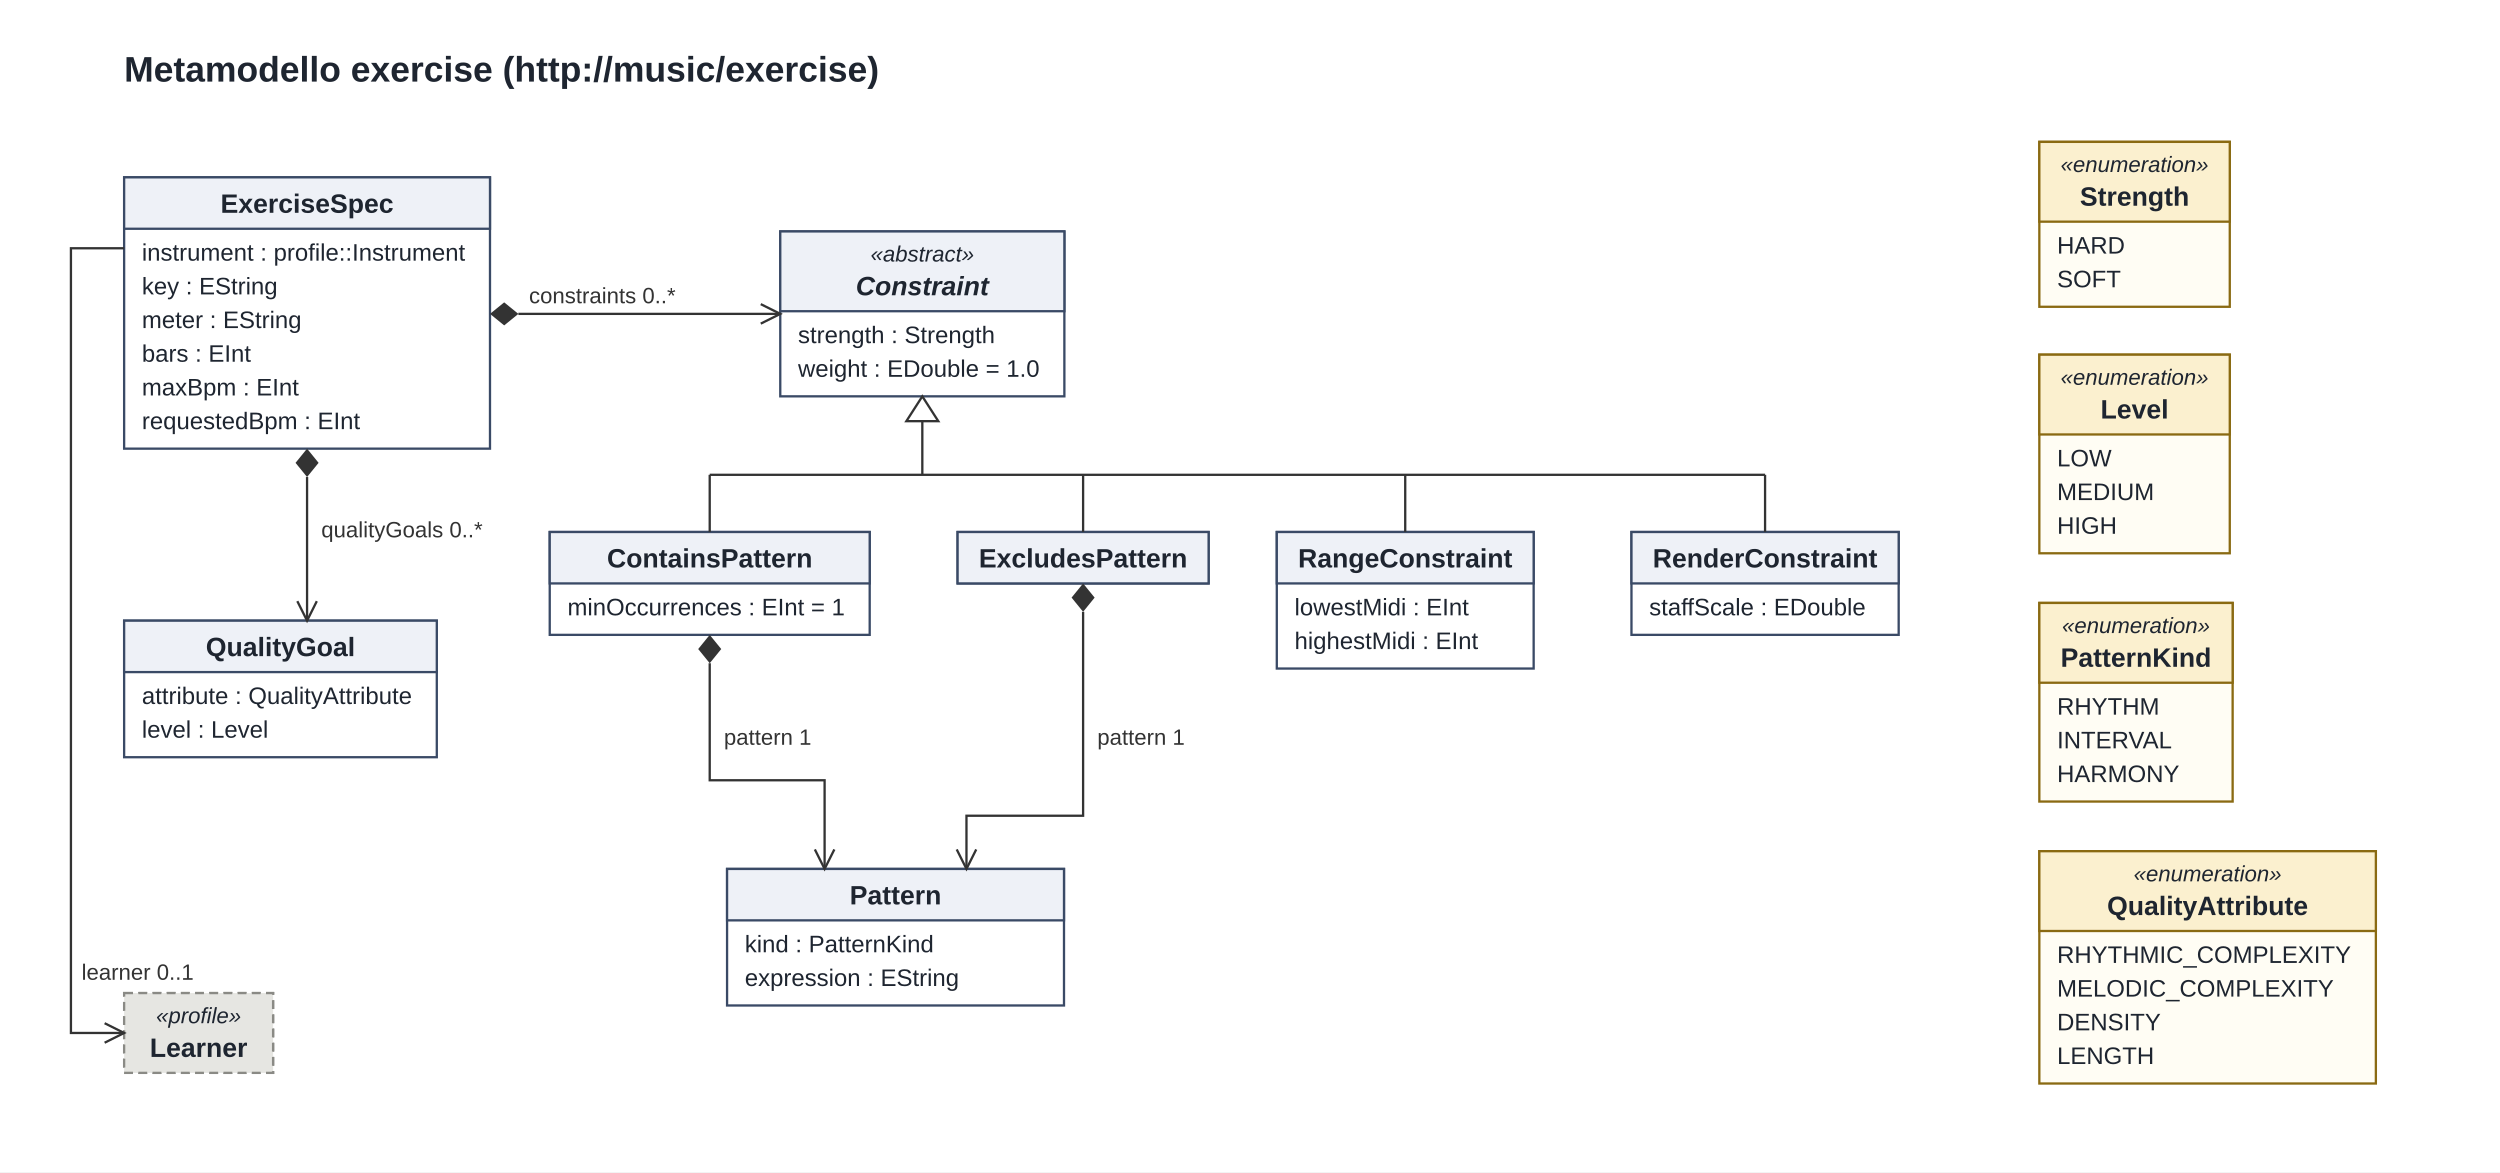
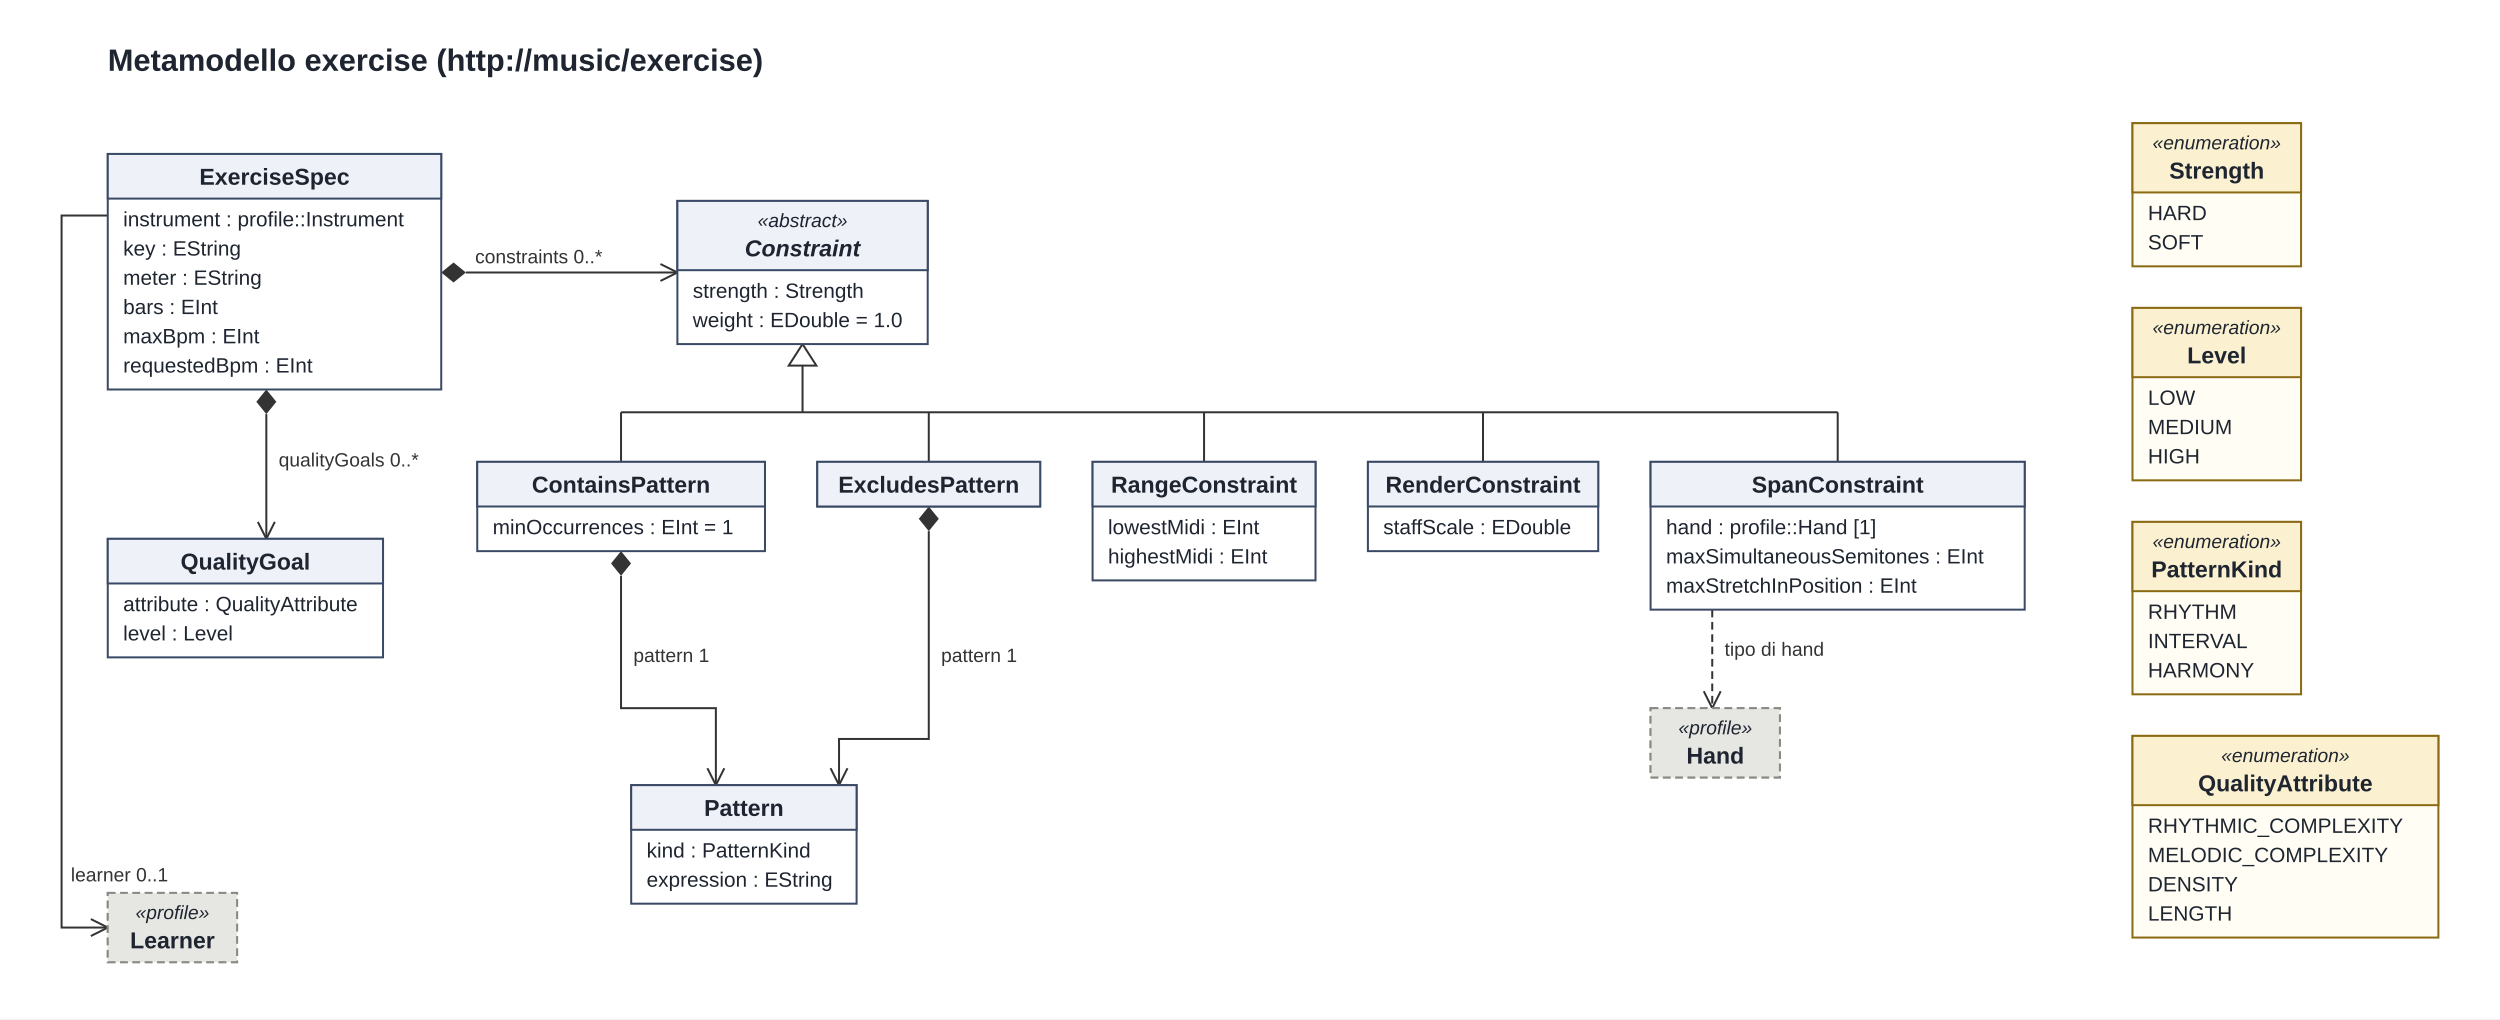
- <svg xmlns="http://www.w3.org/2000/svg" width="1409.773" height="661" viewBox="-10 -60 1409.773 661">
-   <rect x="-10" y="-60" width="1409.773" height="661" fill="#FFFFFF" />
-   <text x="60" y="-14" font-family="Liberation Sans" font-weight="bold" font-size="20" fill="#1E2530">Metamodello exercise (http://music/exercise)</text>
-   <rect x="60" y="40" width="206.312" height="153" fill="#FFFFFF" stroke="#3A4A66" stroke-width="1.3" />
-   <rect x="60" y="40" width="206.312" height="29" fill="#EEF1F7" stroke="#3A4A66" stroke-width="1.3" />
-   <text x="163.156" y="60" text-anchor="middle" font-family="Liberation Sans" font-size="15" font-weight="bold" font-style="normal" fill="#1E2530">ExerciseSpec</text>
-   <text x="70" y="87" font-family="Liberation Sans" font-size="13.5" fill="#1E2530">instrument : profile::Instrument</text>
-   <text x="70" y="106" font-family="Liberation Sans" font-size="13.5" fill="#1E2530">key : EString</text>
-   <text x="70" y="125" font-family="Liberation Sans" font-size="13.5" fill="#1E2530">meter : EString</text>
-   <text x="70" y="144" font-family="Liberation Sans" font-size="13.5" fill="#1E2530">bars : EInt</text>
-   <text x="70" y="163" font-family="Liberation Sans" font-size="13.5" fill="#1E2530">maxBpm : EInt</text>
-   <text x="70" y="182" font-family="Liberation Sans" font-size="13.5" fill="#1E2530">requestedBpm : EInt</text>
-   <rect x="430" y="70.5" width="160.209" height="93" fill="#FFFFFF" stroke="#3A4A66" stroke-width="1.3" />
-   <rect x="430" y="70.5" width="160.209" height="45" fill="#EEF1F7" stroke="#3A4A66" stroke-width="1.3" />
-   <text x="510.105" y="87.5" text-anchor="middle" font-family="Liberation Sans" font-size="12.5" font-weight="normal" font-style="italic" fill="#1E2530">«abstract»</text>
-   <text x="510.105" y="106.5" text-anchor="middle" font-family="Liberation Sans" font-size="15" font-weight="bold" font-style="italic" fill="#1E2530">Constraint</text>
-   <text x="440" y="133.5" font-family="Liberation Sans" font-size="13.5" fill="#1E2530">strength : Strength</text>
-   <text x="440" y="152.5" font-family="Liberation Sans" font-size="13.5" fill="#1E2530">weight : EDouble = 1.0</text>
-   <rect x="300" y="240" width="180.43" height="58" fill="#FFFFFF" stroke="#3A4A66" stroke-width="1.3" />
-   <rect x="300" y="240" width="180.43" height="29" fill="#EEF1F7" stroke="#3A4A66" stroke-width="1.3" />
-   <text x="390.215" y="260" text-anchor="middle" font-family="Liberation Sans" font-size="15" font-weight="bold" font-style="normal" fill="#1E2530">ContainsPattern</text>
-   <text x="310" y="287" font-family="Liberation Sans" font-size="13.5" fill="#1E2530">minOccurrences : EInt = 1</text>
-   <rect x="530" y="240" width="141.545" height="29" fill="#FFFFFF" stroke="#3A4A66" stroke-width="1.3" />
-   <rect x="530" y="240" width="141.545" height="29" fill="#EEF1F7" stroke="#3A4A66" stroke-width="1.3" />
-   <text x="600.773" y="260" text-anchor="middle" font-family="Liberation Sans" font-size="15" font-weight="bold" font-style="normal" fill="#1E2530">ExcludesPattern</text>
-   <rect x="710" y="240" width="144.842" height="77" fill="#FFFFFF" stroke="#3A4A66" stroke-width="1.3" />
-   <rect x="710" y="240" width="144.842" height="29" fill="#EEF1F7" stroke="#3A4A66" stroke-width="1.3" />
-   <text x="782.421" y="260" text-anchor="middle" font-family="Liberation Sans" font-size="15" font-weight="bold" font-style="normal" fill="#1E2530">RangeConstraint</text>
-   <text x="720" y="287" font-family="Liberation Sans" font-size="13.5" fill="#1E2530">lowestMidi : EInt</text>
-   <text x="720" y="306" font-family="Liberation Sans" font-size="13.5" fill="#1E2530">highestMidi : EInt</text>
-   <rect x="910" y="240" width="150.68" height="58" fill="#FFFFFF" stroke="#3A4A66" stroke-width="1.3" />
-   <rect x="910" y="240" width="150.68" height="29" fill="#EEF1F7" stroke="#3A4A66" stroke-width="1.3" />
-   <text x="985.34" y="260" text-anchor="middle" font-family="Liberation Sans" font-size="15" font-weight="bold" font-style="normal" fill="#1E2530">RenderConstraint</text>
-   <text x="920" y="287" font-family="Liberation Sans" font-size="13.5" fill="#1E2530">staffScale : EDouble</text>
-   <rect x="400" y="430" width="190" height="77" fill="#FFFFFF" stroke="#3A4A66" stroke-width="1.3" />
-   <rect x="400" y="430" width="190" height="29" fill="#EEF1F7" stroke="#3A4A66" stroke-width="1.3" />
-   <text x="495.0" y="450" text-anchor="middle" font-family="Liberation Sans" font-size="15" font-weight="bold" font-style="normal" fill="#1E2530">Pattern</text>
-   <text x="410" y="477" font-family="Liberation Sans" font-size="13.5" fill="#1E2530">kind : PatternKind</text>
-   <text x="410" y="496" font-family="Liberation Sans" font-size="13.5" fill="#1E2530">expression : EString</text>
-   <rect x="60" y="290" width="176.316" height="77" fill="#FFFFFF" stroke="#3A4A66" stroke-width="1.3" />
-   <rect x="60" y="290" width="176.316" height="29" fill="#EEF1F7" stroke="#3A4A66" stroke-width="1.3" />
-   <text x="148.158" y="310" text-anchor="middle" font-family="Liberation Sans" font-size="15" font-weight="bold" font-style="normal" fill="#1E2530">QualityGoal</text>
-   <text x="70" y="337" font-family="Liberation Sans" font-size="13.5" fill="#1E2530">attribute : QualityAttribute</text>
-   <text x="70" y="356" font-family="Liberation Sans" font-size="13.5" fill="#1E2530">level : Level</text>
-   <rect x="60" y="500" width="84" height="45" fill="#F4F4F2" stroke="#8A8A85" stroke-width="1.3" stroke-dasharray="5 3" />
-   <rect x="60" y="500" width="84" height="45" fill="#E6E6E2" stroke="#8A8A85" stroke-width="1.3" stroke-dasharray="5 3" />
-   <text x="102.0" y="517" text-anchor="middle" font-family="Liberation Sans" font-size="12.5" font-weight="normal" font-style="italic" fill="#1E2530">«profile»</text>
-   <text x="102.0" y="536" text-anchor="middle" font-family="Liberation Sans" font-size="15" font-weight="bold" font-style="normal" fill="#1E2530">Learner</text>
-   <rect x="1140" y="20" width="107.389" height="93" fill="#FFFDF4" stroke="#8A6A12" stroke-width="1.3" />
-   <rect x="1140" y="20" width="107.389" height="45" fill="#FBF0CF" stroke="#8A6A12" stroke-width="1.3" />
-   <text x="1193.695" y="37" text-anchor="middle" font-family="Liberation Sans" font-size="12.5" font-weight="normal" font-style="italic" fill="#1E2530">«enumeration»</text>
-   <text x="1193.695" y="56" text-anchor="middle" font-family="Liberation Sans" font-size="15" font-weight="bold" font-style="normal" fill="#1E2530">Strength</text>
-   <text x="1150" y="83" font-family="Liberation Sans" font-size="13.5" fill="#1E2530">HARD</text>
-   <text x="1150" y="102" font-family="Liberation Sans" font-size="13.5" fill="#1E2530">SOFT</text>
-   <rect x="1140" y="140" width="107.389" height="112" fill="#FFFDF4" stroke="#8A6A12" stroke-width="1.3" />
-   <rect x="1140" y="140" width="107.389" height="45" fill="#FBF0CF" stroke="#8A6A12" stroke-width="1.3" />
-   <text x="1193.695" y="157" text-anchor="middle" font-family="Liberation Sans" font-size="12.5" font-weight="normal" font-style="italic" fill="#1E2530">«enumeration»</text>
-   <text x="1193.695" y="176" text-anchor="middle" font-family="Liberation Sans" font-size="15" font-weight="bold" font-style="normal" fill="#1E2530">Level</text>
-   <text x="1150" y="203" font-family="Liberation Sans" font-size="13.5" fill="#1E2530">LOW</text>
-   <text x="1150" y="222" font-family="Liberation Sans" font-size="13.5" fill="#1E2530">MEDIUM</text>
-   <text x="1150" y="241" font-family="Liberation Sans" font-size="13.5" fill="#1E2530">HIGH</text>
-   <rect x="1140" y="280" width="109.005" height="112" fill="#FFFDF4" stroke="#8A6A12" stroke-width="1.3" />
-   <rect x="1140" y="280" width="109.005" height="45" fill="#FBF0CF" stroke="#8A6A12" stroke-width="1.3" />
-   <text x="1194.502" y="297" text-anchor="middle" font-family="Liberation Sans" font-size="12.5" font-weight="normal" font-style="italic" fill="#1E2530">«enumeration»</text>
-   <text x="1194.502" y="316" text-anchor="middle" font-family="Liberation Sans" font-size="15" font-weight="bold" font-style="normal" fill="#1E2530">PatternKind</text>
-   <text x="1150" y="343" font-family="Liberation Sans" font-size="13.5" fill="#1E2530">RHYTHM</text>
-   <text x="1150" y="362" font-family="Liberation Sans" font-size="13.5" fill="#1E2530">INTERVAL</text>
-   <text x="1150" y="381" font-family="Liberation Sans" font-size="13.5" fill="#1E2530">HARMONY</text>
-   <rect x="1140" y="420" width="189.773" height="131" fill="#FFFDF4" stroke="#8A6A12" stroke-width="1.3" />
-   <rect x="1140" y="420" width="189.773" height="45" fill="#FBF0CF" stroke="#8A6A12" stroke-width="1.3" />
-   <text x="1234.887" y="437" text-anchor="middle" font-family="Liberation Sans" font-size="12.5" font-weight="normal" font-style="italic" fill="#1E2530">«enumeration»</text>
-   <text x="1234.887" y="456" text-anchor="middle" font-family="Liberation Sans" font-size="15" font-weight="bold" font-style="normal" fill="#1E2530">QualityAttribute</text>
-   <text x="1150" y="483" font-family="Liberation Sans" font-size="13.5" fill="#1E2530">RHYTHMIC_COMPLEXITY</text>
-   <text x="1150" y="502" font-family="Liberation Sans" font-size="13.5" fill="#1E2530">MELODIC_COMPLEXITY</text>
-   <text x="1150" y="521" font-family="Liberation Sans" font-size="13.5" fill="#1E2530">DENSITY</text>
-   <text x="1150" y="540" font-family="Liberation Sans" font-size="13.5" fill="#1E2530">LENGTH</text>
-   <polyline points="282.312,117.0 430,117.0" fill="none" stroke="#333" stroke-width="1.3" />
-   <polygon points="266.312,117.0 274.312,123.5 282.312,117.0 274.312,110.5" fill="#333" />
-   <polyline points="419.0,122.5 430,117.0 419.0,111.5" fill="none" stroke="#333" stroke-width="1.3" />
-   <rect x="285.312" y="99.0" width="92.152" height="16" fill="#FFFFFF" fill-opacity="0.95" />
-   <text x="288.312" y="111.0" text-anchor="start" font-family="Liberation Sans" font-size="12.5" fill="#333">constraints  0..*</text>
-   <polygon points="510.105,163.5 501.105,177.5 519.105,177.5" fill="#FFFFFF" stroke="#333" stroke-width="1.3" />
-   <polyline points="510.105,177.5 510.105,207.75" fill="none" stroke="#333" stroke-width="1.3" />
-   <polyline points="390.215,207.75 985.34,207.75" fill="none" stroke="#333" stroke-width="1.3" />
-   <polyline points="390.215,207.75 390.215,240" fill="none" stroke="#333" stroke-width="1.3" />
-   <polyline points="600.773,207.75 600.773,240" fill="none" stroke="#333" stroke-width="1.3" />
-   <polyline points="782.421,207.75 782.421,240" fill="none" stroke="#333" stroke-width="1.3" />
-   <polyline points="985.34,207.75 985.34,240" fill="none" stroke="#333" stroke-width="1.3" />
-   <polyline points="390.215,314.0 390.215,380 455.0,380 455.0,430" fill="none" stroke="#333" stroke-width="1.3" />
-   <polygon points="390.215,298 383.715,306.0 390.215,314.0 396.715,306.0" fill="#333" />
-   <polyline points="449.5,419.0 455.0,430 460.5,419.0" fill="none" stroke="#333" stroke-width="1.3" />
-   <rect x="395.215" y="348" width="58.814" height="16" fill="#FFFFFF" fill-opacity="0.95" />
-   <text x="398.215" y="360" text-anchor="start" font-family="Liberation Sans" font-size="12.5" fill="#333">pattern  1</text>
-   <polyline points="600.773,285.0 600.773,400 535.0,400 535.0,430" fill="none" stroke="#333" stroke-width="1.3" />
-   <polygon points="600.773,269 594.273,277.0 600.773,285.0 607.273,277.0" fill="#333" />
-   <polyline points="529.5,419.0 535.0,430 540.5,419.0" fill="none" stroke="#333" stroke-width="1.3" />
-   <rect x="605.773" y="348" width="58.814" height="16" fill="#FFFFFF" fill-opacity="0.95" />
-   <text x="608.773" y="360" text-anchor="start" font-family="Liberation Sans" font-size="12.5" fill="#333">pattern  1</text>
-   <polyline points="163.156,209.0 163.156,290" fill="none" stroke="#333" stroke-width="1.3" />
-   <polygon points="163.156,193 156.656,201.0 163.156,209.0 169.656,201.0" fill="#333" />
-   <polyline points="157.656,279.0 163.156,290 168.656,279.0" fill="none" stroke="#333" stroke-width="1.3" />
-   <rect x="168.156" y="231" width="100.494" height="16" fill="#FFFFFF" fill-opacity="0.95" />
-   <text x="171.156" y="243" text-anchor="start" font-family="Liberation Sans" font-size="12.5" fill="#333">qualityGoals  0..*</text>
-   <polyline points="60,80 30,80 30,522.5 60,522.5" fill="none" stroke="#333" stroke-width="1.3" />
-   <polyline points="49.0,528.0 60,522.5 49.0,517.0" fill="none" stroke="#333" stroke-width="1.3" />
-   <rect x="33" y="480.5" width="72.705" height="16" fill="#FFFFFF" fill-opacity="0.95" />
-   <text x="36" y="492.5" text-anchor="start" font-family="Liberation Sans" font-size="12.5" fill="#333">learner  0..1</text>
+ <svg xmlns="http://www.w3.org/2000/svg" width="1623.9" height="662.0" viewBox="-10 -60 1623.9 662.0">
+   <rect x="-10" y="-60" width="1623.9" height="662.0" fill="#FFFFFF" />
+   <text x="60.0" y="-14.0" text-anchor="start" font-family="Liberation Sans, Arial, Helvetica, sans-serif" font-size="20" font-weight="bold" font-style="normal" fill="#1E2530">Metamodello exercise (http://music/exercise)</text>
+   <polygon points="276.6,117.0 284.6,123.5 292.6,117.0 284.6,110.5" fill="#333" />
+   <polyline points="292.6,117.0 430.0,117.0" fill="none" stroke="#333" stroke-width="1.3" />
+   <polyline points="419.0,122.5 430.0,117.0 419.0,111.5" fill="none" stroke="#333" stroke-width="1.3" />
+   <text x="298.6" y="111.0" text-anchor="start" font-family="Liberation Sans, Arial, Helvetica, sans-serif" font-size="12.5" font-weight="normal" font-style="normal" fill="#333">constraints  0..*</text>
+   <polygon points="511.3,163.5 502.3,177.5 520.3,177.5" fill="#FFFFFF" stroke="#333" stroke-width="1.3" />
+   <polyline points="511.3,177.5 511.3,207.8" fill="none" stroke="#333" stroke-width="1.3" />
+   <polyline points="393.4,207.8 1183.7,207.8" fill="none" stroke="#333" stroke-width="1.3" />
+   <polyline points="393.4,207.8 393.4,240.0" fill="none" stroke="#333" stroke-width="1.3" />
+   <polyline points="593.3,207.8 593.3,240.0" fill="none" stroke="#333" stroke-width="1.3" />
+   <polyline points="772.1,207.8 772.1,240.0" fill="none" stroke="#333" stroke-width="1.3" />
+   <polyline points="953.3,207.8 953.3,240.0" fill="none" stroke="#333" stroke-width="1.3" />
+   <polyline points="1183.7,207.8 1183.7,240.0" fill="none" stroke="#333" stroke-width="1.3" />
+   <polygon points="393.4,298.0 386.9,306.0 393.4,314.0 399.9,306.0" fill="#333" />
+   <polyline points="393.4,314.0 393.4,400.0 455.0,400.0 455.0,450.0" fill="none" stroke="#333" stroke-width="1.3" />
+   <polyline points="449.5,439.0 455.0,450.0 460.5,439.0" fill="none" stroke="#333" stroke-width="1.3" />
+   <text x="401.4" y="370.0" text-anchor="start" font-family="Liberation Sans, Arial, Helvetica, sans-serif" font-size="12.5" font-weight="normal" font-style="normal" fill="#333">pattern  1</text>
+   <polygon points="593.3,269.0 586.8,277.0 593.3,285.0 599.8,277.0" fill="#333" />
+   <polyline points="593.3,285.0 593.3,420.0 535.0,420.0 535.0,450.0" fill="none" stroke="#333" stroke-width="1.3" />
+   <polyline points="529.5,439.0 535.0,450.0 540.5,439.0" fill="none" stroke="#333" stroke-width="1.3" />
+   <text x="601.3" y="370.0" text-anchor="start" font-family="Liberation Sans, Arial, Helvetica, sans-serif" font-size="12.5" font-weight="normal" font-style="normal" fill="#333">pattern  1</text>
+   <polygon points="163.0,193.0 156.5,201.0 163.0,209.0 169.5,201.0" fill="#333" />
+   <polyline points="163.0,209.0 163.0,290.0" fill="none" stroke="#333" stroke-width="1.3" />
+   <polyline points="157.5,279.0 163.0,290.0 168.5,279.0" fill="none" stroke="#333" stroke-width="1.3" />
+   <text x="171.0" y="243.0" text-anchor="start" font-family="Liberation Sans, Arial, Helvetica, sans-serif" font-size="12.5" font-weight="normal" font-style="normal" fill="#333">qualityGoals  0..*</text>
+   <polyline points="60.0,80.0 30.0,80.0 30.0,542.5 60.0,542.5" fill="none" stroke="#333" stroke-width="1.3" />
+   <polyline points="49.0,548.0 60.0,542.5 49.0,537.0" fill="none" stroke="#333" stroke-width="1.3" />
+   <text x="36.0" y="512.5" text-anchor="start" font-family="Liberation Sans, Arial, Helvetica, sans-serif" font-size="12.5" font-weight="normal" font-style="normal" fill="#333">learner  0..1</text>
+   <polyline points="1102.2,336 1102.2,400" fill="none" stroke="#333" stroke-width="1.3" stroke-dasharray="5 3" />
+   <polyline points="1096.7,389.0 1102.2,400.0 1107.7,389.0" fill="none" stroke="#333" stroke-width="1.3" />
+   <text x="1110.2" y="366.0" text-anchor="start" font-family="Liberation Sans, Arial, Helvetica, sans-serif" font-size="12.5" font-weight="normal" font-style="normal" fill="#333">tipo di hand</text>
+   <rect x="60" y="40" width="216.6" height="153" fill="#FFFFFF" stroke="#3A4A66" stroke-width="1.3" />
+   <rect x="60" y="40" width="216.6" height="29" fill="#EEF1F7" stroke="#3A4A66" stroke-width="1.3" />
+   <text x="168.3" y="60.0" text-anchor="middle" font-family="Liberation Sans, Arial, Helvetica, sans-serif" font-size="15" font-weight="bold" font-style="normal" fill="#1E2530">ExerciseSpec</text>
+   <text x="70.0" y="87.0" text-anchor="start" font-family="Liberation Sans, Arial, Helvetica, sans-serif" font-size="13.5" font-weight="normal" font-style="normal" fill="#1E2530">instrument : profile::Instrument</text>
+   <text x="70.0" y="106.0" text-anchor="start" font-family="Liberation Sans, Arial, Helvetica, sans-serif" font-size="13.5" font-weight="normal" font-style="normal" fill="#1E2530">key : EString</text>
+   <text x="70.0" y="125.0" text-anchor="start" font-family="Liberation Sans, Arial, Helvetica, sans-serif" font-size="13.5" font-weight="normal" font-style="normal" fill="#1E2530">meter : EString</text>
+   <text x="70.0" y="144.0" text-anchor="start" font-family="Liberation Sans, Arial, Helvetica, sans-serif" font-size="13.5" font-weight="normal" font-style="normal" fill="#1E2530">bars : EInt</text>
+   <text x="70.0" y="163.0" text-anchor="start" font-family="Liberation Sans, Arial, Helvetica, sans-serif" font-size="13.5" font-weight="normal" font-style="normal" fill="#1E2530">maxBpm : EInt</text>
+   <text x="70.0" y="182.0" text-anchor="start" font-family="Liberation Sans, Arial, Helvetica, sans-serif" font-size="13.5" font-weight="normal" font-style="normal" fill="#1E2530">requestedBpm : EInt</text>
+   <rect x="430" y="70.5" width="162.6" height="93" fill="#FFFFFF" stroke="#3A4A66" stroke-width="1.3" />
+   <rect x="430" y="70.5" width="162.6" height="45" fill="#EEF1F7" stroke="#3A4A66" stroke-width="1.3" />
+   <text x="511.3" y="87.5" text-anchor="middle" font-family="Liberation Sans, Arial, Helvetica, sans-serif" font-size="12.5" font-weight="normal" font-style="italic" fill="#1E2530">«abstract»</text>
+   <text x="511.3" y="106.5" text-anchor="middle" font-family="Liberation Sans, Arial, Helvetica, sans-serif" font-size="15" font-weight="bold" font-style="italic" fill="#1E2530">Constraint</text>
+   <text x="440.0" y="133.5" text-anchor="start" font-family="Liberation Sans, Arial, Helvetica, sans-serif" font-size="13.5" font-weight="normal" font-style="normal" fill="#1E2530">strength : Strength</text>
+   <text x="440.0" y="152.5" text-anchor="start" font-family="Liberation Sans, Arial, Helvetica, sans-serif" font-size="13.5" font-weight="normal" font-style="normal" fill="#1E2530">weight : EDouble = 1.0</text>
+   <rect x="60" y="290" width="178.8" height="77" fill="#FFFFFF" stroke="#3A4A66" stroke-width="1.3" />
+   <rect x="60" y="290" width="178.8" height="29" fill="#EEF1F7" stroke="#3A4A66" stroke-width="1.3" />
+   <text x="149.4" y="310.0" text-anchor="middle" font-family="Liberation Sans, Arial, Helvetica, sans-serif" font-size="15" font-weight="bold" font-style="normal" fill="#1E2530">QualityGoal</text>
+   <text x="70.0" y="337.0" text-anchor="start" font-family="Liberation Sans, Arial, Helvetica, sans-serif" font-size="13.5" font-weight="normal" font-style="normal" fill="#1E2530">attribute : QualityAttribute</text>
+   <text x="70.0" y="356.0" text-anchor="start" font-family="Liberation Sans, Arial, Helvetica, sans-serif" font-size="13.5" font-weight="normal" font-style="normal" fill="#1E2530">level : Level</text>
+   <rect x="300" y="240" width="186.9" height="58" fill="#FFFFFF" stroke="#3A4A66" stroke-width="1.3" />
+   <rect x="300" y="240" width="186.9" height="29" fill="#EEF1F7" stroke="#3A4A66" stroke-width="1.3" />
+   <text x="393.4" y="260.0" text-anchor="middle" font-family="Liberation Sans, Arial, Helvetica, sans-serif" font-size="15" font-weight="bold" font-style="normal" fill="#1E2530">ContainsPattern</text>
+   <text x="310.0" y="287.0" text-anchor="start" font-family="Liberation Sans, Arial, Helvetica, sans-serif" font-size="13.5" font-weight="normal" font-style="normal" fill="#1E2530">minOccurrences : EInt = 1</text>
+   <rect x="520.86" y="240" width="144.8" height="29" fill="#FFFFFF" stroke="#3A4A66" stroke-width="1.3" />
+   <rect x="520.86" y="240" width="144.8" height="29" fill="#EEF1F7" stroke="#3A4A66" stroke-width="1.3" />
+   <text x="593.3" y="260.0" text-anchor="middle" font-family="Liberation Sans, Arial, Helvetica, sans-serif" font-size="15" font-weight="bold" font-style="normal" fill="#1E2530">ExcludesPattern</text>
+   <rect x="699.7" y="240" width="144.8" height="77" fill="#FFFFFF" stroke="#3A4A66" stroke-width="1.3" />
+   <rect x="699.7" y="240" width="144.8" height="29" fill="#EEF1F7" stroke="#3A4A66" stroke-width="1.3" />
+   <text x="772.1" y="260.0" text-anchor="middle" font-family="Liberation Sans, Arial, Helvetica, sans-serif" font-size="15" font-weight="bold" font-style="normal" fill="#1E2530">RangeConstraint</text>
+   <text x="709.7" y="287.0" text-anchor="start" font-family="Liberation Sans, Arial, Helvetica, sans-serif" font-size="13.5" font-weight="normal" font-style="normal" fill="#1E2530">lowestMidi : EInt</text>
+   <text x="709.7" y="306.0" text-anchor="start" font-family="Liberation Sans, Arial, Helvetica, sans-serif" font-size="13.5" font-weight="normal" font-style="normal" fill="#1E2530">highestMidi : EInt</text>
+   <rect x="878.54" y="240" width="149.6" height="58" fill="#FFFFFF" stroke="#3A4A66" stroke-width="1.3" />
+   <rect x="878.54" y="240" width="149.6" height="29" fill="#EEF1F7" stroke="#3A4A66" stroke-width="1.3" />
+   <text x="953.3" y="260.0" text-anchor="middle" font-family="Liberation Sans, Arial, Helvetica, sans-serif" font-size="15" font-weight="bold" font-style="normal" fill="#1E2530">RenderConstraint</text>
+   <text x="888.5" y="287.0" text-anchor="start" font-family="Liberation Sans, Arial, Helvetica, sans-serif" font-size="13.5" font-weight="normal" font-style="normal" fill="#1E2530">staffScale : EDouble</text>
+   <rect x="1062.15" y="240" width="243.0" height="96" fill="#FFFFFF" stroke="#3A4A66" stroke-width="1.3" />
+   <rect x="1062.15" y="240" width="243.0" height="29" fill="#EEF1F7" stroke="#3A4A66" stroke-width="1.3" />
+   <text x="1183.7" y="260.0" text-anchor="middle" font-family="Liberation Sans, Arial, Helvetica, sans-serif" font-size="15" font-weight="bold" font-style="normal" fill="#1E2530">SpanConstraint</text>
+   <text x="1072.2" y="287.0" text-anchor="start" font-family="Liberation Sans, Arial, Helvetica, sans-serif" font-size="13.5" font-weight="normal" font-style="normal" fill="#1E2530">hand : profile::Hand [1]</text>
+   <text x="1072.2" y="306.0" text-anchor="start" font-family="Liberation Sans, Arial, Helvetica, sans-serif" font-size="13.5" font-weight="normal" font-style="normal" fill="#1E2530">maxSimultaneousSemitones : EInt</text>
+   <text x="1072.2" y="325.0" text-anchor="start" font-family="Liberation Sans, Arial, Helvetica, sans-serif" font-size="13.5" font-weight="normal" font-style="normal" fill="#1E2530">maxStretchInPosition : EInt</text>
+   <rect x="400" y="450" width="146.4" height="77" fill="#FFFFFF" stroke="#3A4A66" stroke-width="1.3" />
+   <rect x="400" y="450" width="146.4" height="29" fill="#EEF1F7" stroke="#3A4A66" stroke-width="1.3" />
+   <text x="473.2" y="470.0" text-anchor="middle" font-family="Liberation Sans, Arial, Helvetica, sans-serif" font-size="15" font-weight="bold" font-style="normal" fill="#1E2530">Pattern</text>
+   <text x="410.0" y="497.0" text-anchor="start" font-family="Liberation Sans, Arial, Helvetica, sans-serif" font-size="13.5" font-weight="normal" font-style="normal" fill="#1E2530">kind : PatternKind</text>
+   <text x="410.0" y="516.0" text-anchor="start" font-family="Liberation Sans, Arial, Helvetica, sans-serif" font-size="13.5" font-weight="normal" font-style="normal" fill="#1E2530">expression : EString</text>
+   <rect x="60" y="520" width="84.0" height="45" fill="#F4F4F2" stroke="#8A8A85" stroke-width="1.3" stroke-dasharray="5 3" />
+   <rect x="60" y="520" width="84.0" height="45" fill="#E6E6E2" stroke="#8A8A85" stroke-width="1.3" stroke-dasharray="5 3" />
+   <text x="102.0" y="537.0" text-anchor="middle" font-family="Liberation Sans, Arial, Helvetica, sans-serif" font-size="12.5" font-weight="normal" font-style="italic" fill="#1E2530">«profile»</text>
+   <text x="102.0" y="556.0" text-anchor="middle" font-family="Liberation Sans, Arial, Helvetica, sans-serif" font-size="15" font-weight="bold" font-style="normal" fill="#1E2530">Learner</text>
+   <rect x="1062.15" y="400" width="84.0" height="45" fill="#F4F4F2" stroke="#8A8A85" stroke-width="1.3" stroke-dasharray="5 3" />
+   <rect x="1062.15" y="400" width="84.0" height="45" fill="#E6E6E2" stroke="#8A8A85" stroke-width="1.3" stroke-dasharray="5 3" />
+   <text x="1104.2" y="417.0" text-anchor="middle" font-family="Liberation Sans, Arial, Helvetica, sans-serif" font-size="12.5" font-weight="normal" font-style="italic" fill="#1E2530">«profile»</text>
+   <text x="1104.2" y="436.0" text-anchor="middle" font-family="Liberation Sans, Arial, Helvetica, sans-serif" font-size="15" font-weight="bold" font-style="normal" fill="#1E2530">Hand</text>
+   <rect x="1375.17" y="20" width="109.5" height="93" fill="#FFFDF4" stroke="#8A6A12" stroke-width="1.3" />
+   <rect x="1375.17" y="20" width="109.5" height="45" fill="#FBF0CF" stroke="#8A6A12" stroke-width="1.3" />
+   <text x="1429.9" y="37.0" text-anchor="middle" font-family="Liberation Sans, Arial, Helvetica, sans-serif" font-size="12.5" font-weight="normal" font-style="italic" fill="#1E2530">«enumeration»</text>
+   <text x="1429.9" y="56.0" text-anchor="middle" font-family="Liberation Sans, Arial, Helvetica, sans-serif" font-size="15" font-weight="bold" font-style="normal" fill="#1E2530">Strength</text>
+   <text x="1385.2" y="83.0" text-anchor="start" font-family="Liberation Sans, Arial, Helvetica, sans-serif" font-size="13.5" font-weight="normal" font-style="normal" fill="#1E2530">HARD</text>
+   <text x="1385.2" y="102.0" text-anchor="start" font-family="Liberation Sans, Arial, Helvetica, sans-serif" font-size="13.5" font-weight="normal" font-style="normal" fill="#1E2530">SOFT</text>
+   <rect x="1375.17" y="140" width="109.5" height="112" fill="#FFFDF4" stroke="#8A6A12" stroke-width="1.3" />
+   <rect x="1375.17" y="140" width="109.5" height="45" fill="#FBF0CF" stroke="#8A6A12" stroke-width="1.3" />
+   <text x="1429.9" y="157.0" text-anchor="middle" font-family="Liberation Sans, Arial, Helvetica, sans-serif" font-size="12.5" font-weight="normal" font-style="italic" fill="#1E2530">«enumeration»</text>
+   <text x="1429.9" y="176.0" text-anchor="middle" font-family="Liberation Sans, Arial, Helvetica, sans-serif" font-size="15" font-weight="bold" font-style="normal" fill="#1E2530">Level</text>
+   <text x="1385.2" y="203.0" text-anchor="start" font-family="Liberation Sans, Arial, Helvetica, sans-serif" font-size="13.5" font-weight="normal" font-style="normal" fill="#1E2530">LOW</text>
+   <text x="1385.2" y="222.0" text-anchor="start" font-family="Liberation Sans, Arial, Helvetica, sans-serif" font-size="13.5" font-weight="normal" font-style="normal" fill="#1E2530">MEDIUM</text>
+   <text x="1385.2" y="241.0" text-anchor="start" font-family="Liberation Sans, Arial, Helvetica, sans-serif" font-size="13.5" font-weight="normal" font-style="normal" fill="#1E2530">HIGH</text>
+   <rect x="1375.17" y="279" width="109.5" height="112" fill="#FFFDF4" stroke="#8A6A12" stroke-width="1.3" />
+   <rect x="1375.17" y="279" width="109.5" height="45" fill="#FBF0CF" stroke="#8A6A12" stroke-width="1.3" />
+   <text x="1429.9" y="296.0" text-anchor="middle" font-family="Liberation Sans, Arial, Helvetica, sans-serif" font-size="12.5" font-weight="normal" font-style="italic" fill="#1E2530">«enumeration»</text>
+   <text x="1429.9" y="315.0" text-anchor="middle" font-family="Liberation Sans, Arial, Helvetica, sans-serif" font-size="15" font-weight="bold" font-style="normal" fill="#1E2530">PatternKind</text>
+   <text x="1385.2" y="342.0" text-anchor="start" font-family="Liberation Sans, Arial, Helvetica, sans-serif" font-size="13.5" font-weight="normal" font-style="normal" fill="#1E2530">RHYTHM</text>
+   <text x="1385.2" y="361.0" text-anchor="start" font-family="Liberation Sans, Arial, Helvetica, sans-serif" font-size="13.5" font-weight="normal" font-style="normal" fill="#1E2530">INTERVAL</text>
+   <text x="1385.2" y="380.0" text-anchor="start" font-family="Liberation Sans, Arial, Helvetica, sans-serif" font-size="13.5" font-weight="normal" font-style="normal" fill="#1E2530">HARMONY</text>
+   <rect x="1375.17" y="418" width="198.7" height="131" fill="#FFFDF4" stroke="#8A6A12" stroke-width="1.3" />
+   <rect x="1375.17" y="418" width="198.7" height="45" fill="#FBF0CF" stroke="#8A6A12" stroke-width="1.3" />
+   <text x="1474.5" y="435.0" text-anchor="middle" font-family="Liberation Sans, Arial, Helvetica, sans-serif" font-size="12.5" font-weight="normal" font-style="italic" fill="#1E2530">«enumeration»</text>
+   <text x="1474.5" y="454.0" text-anchor="middle" font-family="Liberation Sans, Arial, Helvetica, sans-serif" font-size="15" font-weight="bold" font-style="normal" fill="#1E2530">QualityAttribute</text>
+   <text x="1385.2" y="481.0" text-anchor="start" font-family="Liberation Sans, Arial, Helvetica, sans-serif" font-size="13.5" font-weight="normal" font-style="normal" fill="#1E2530">RHYTHMIC_COMPLEXITY</text>
+   <text x="1385.2" y="500.0" text-anchor="start" font-family="Liberation Sans, Arial, Helvetica, sans-serif" font-size="13.5" font-weight="normal" font-style="normal" fill="#1E2530">MELODIC_COMPLEXITY</text>
+   <text x="1385.2" y="519.0" text-anchor="start" font-family="Liberation Sans, Arial, Helvetica, sans-serif" font-size="13.5" font-weight="normal" font-style="normal" fill="#1E2530">DENSITY</text>
+   <text x="1385.2" y="538.0" text-anchor="start" font-family="Liberation Sans, Arial, Helvetica, sans-serif" font-size="13.5" font-weight="normal" font-style="normal" fill="#1E2530">LENGTH</text>
</svg>
